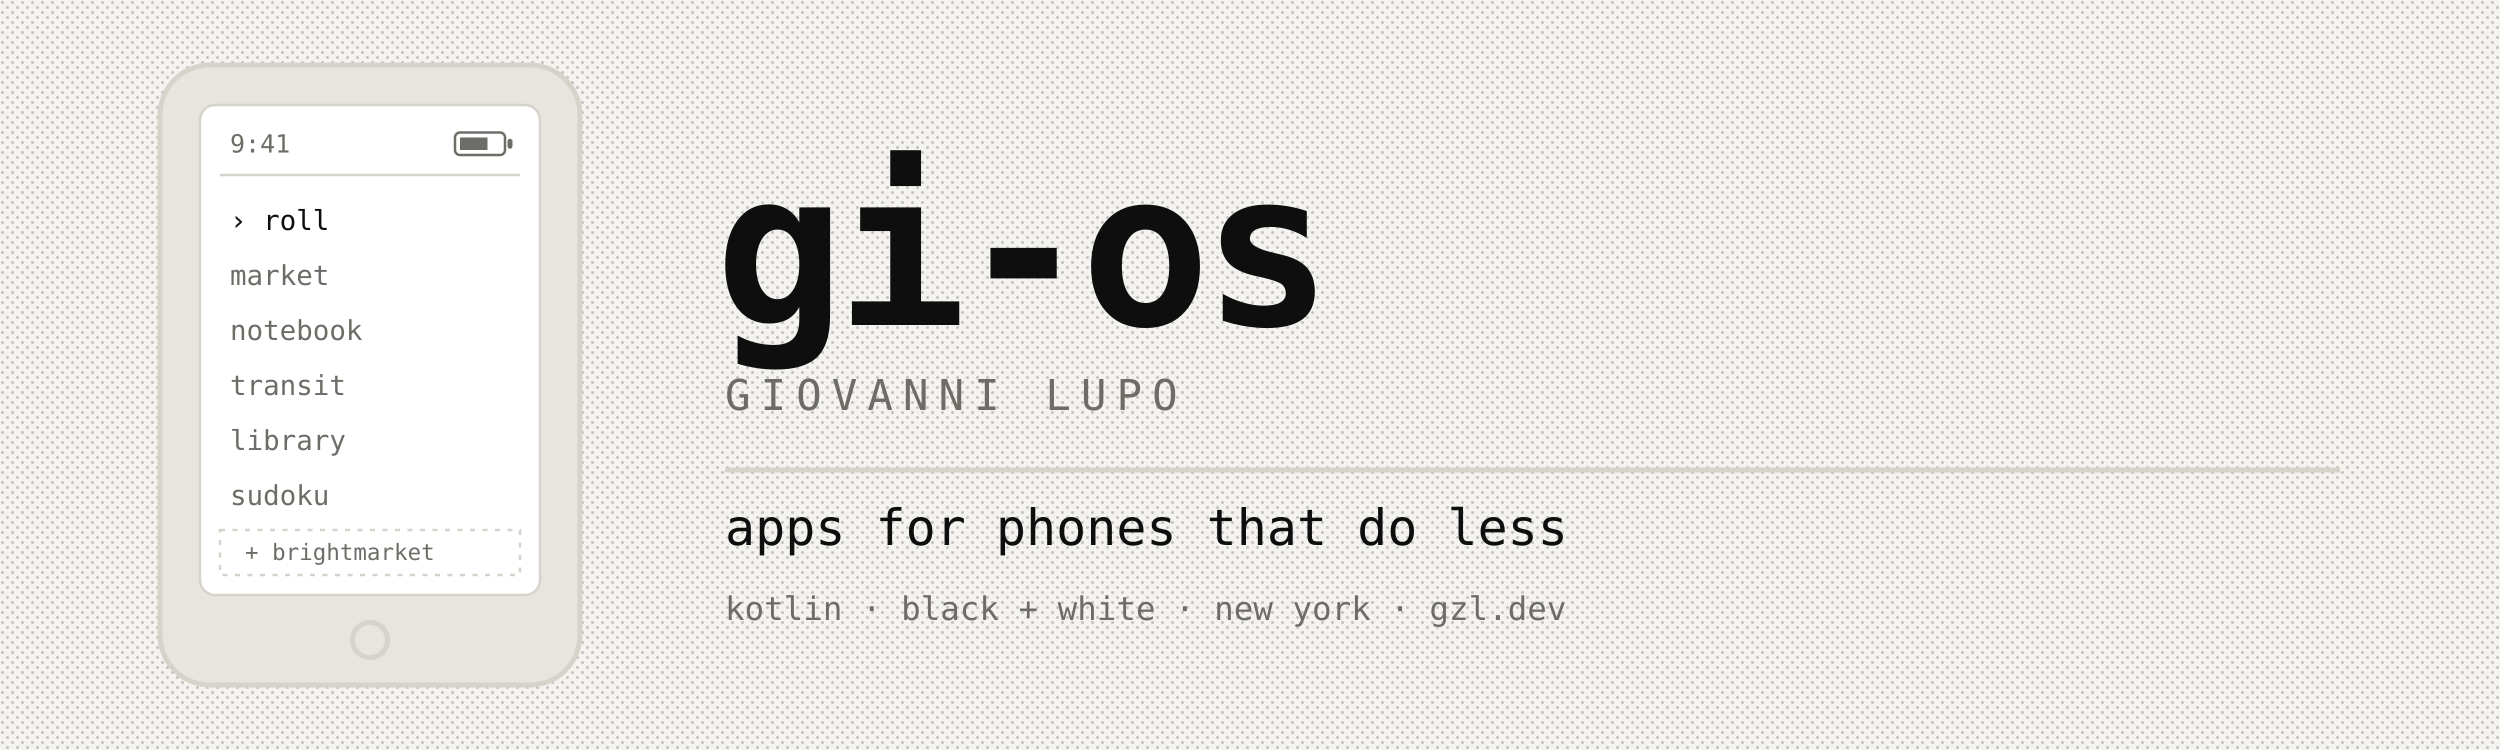
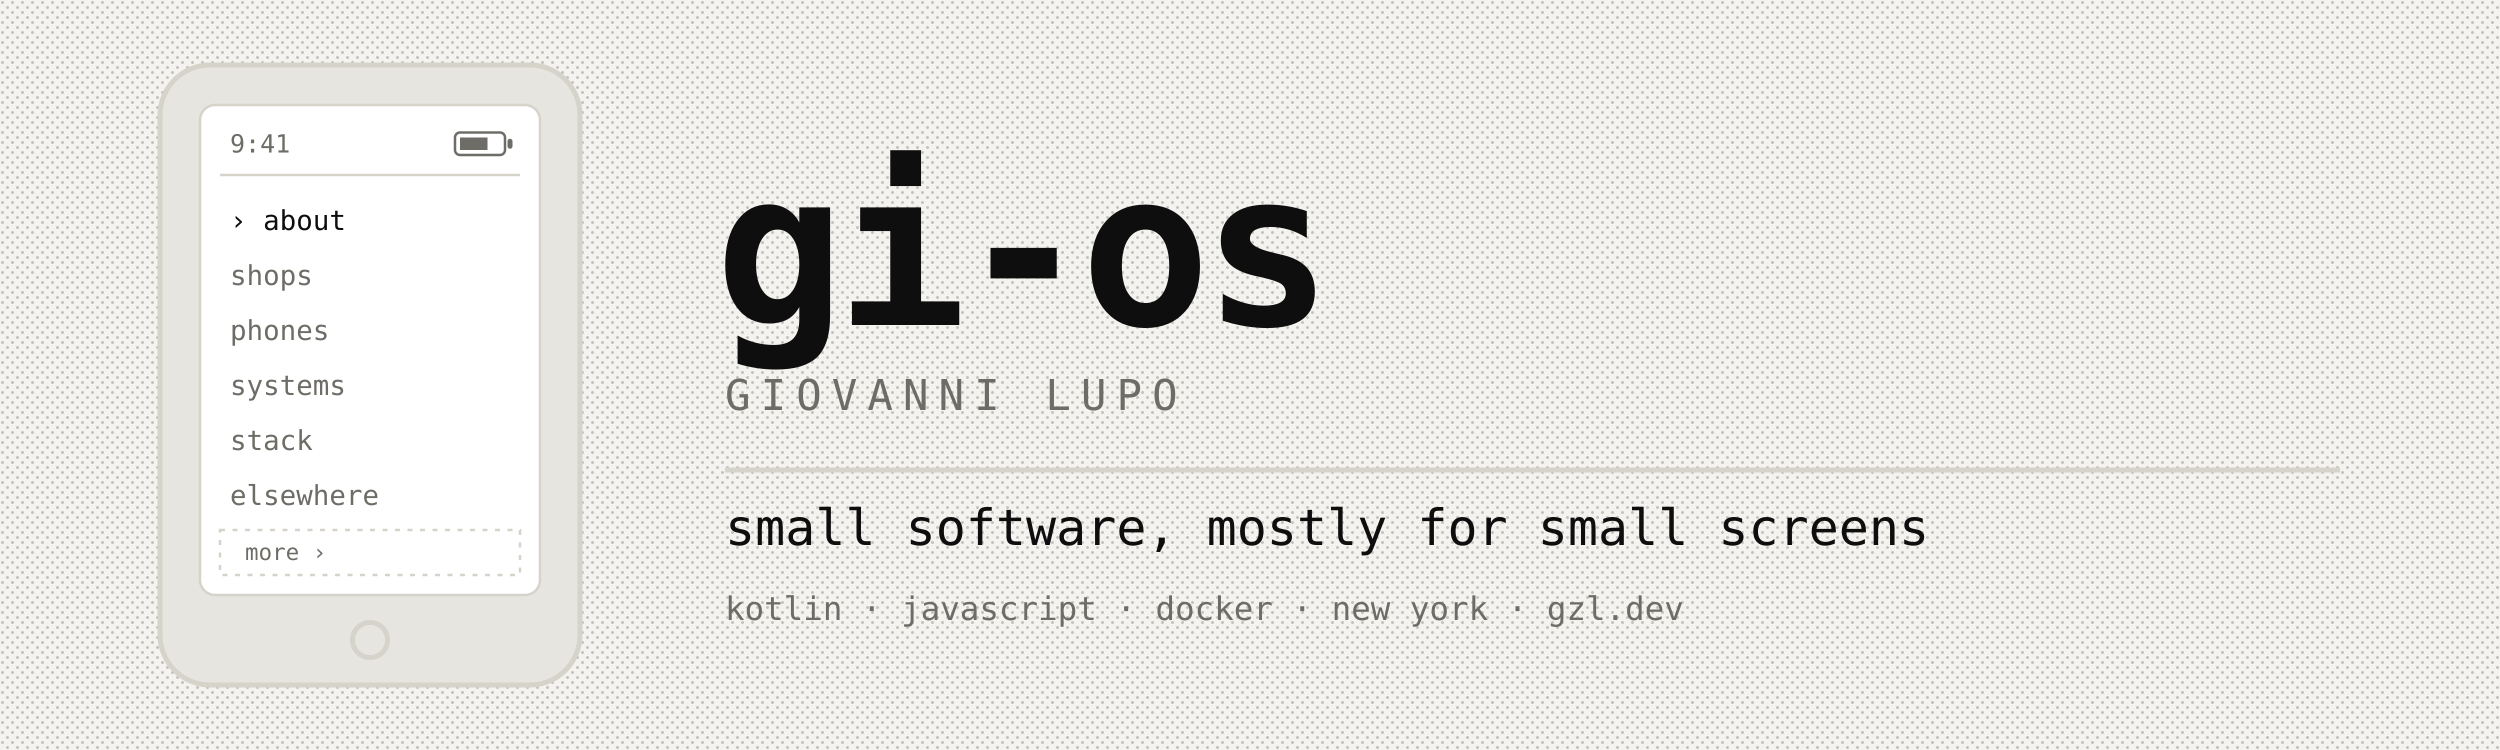
- <svg xmlns="http://www.w3.org/2000/svg" viewBox="0 0 1000 300" width="1000" height="300" role="img" aria-label="gi-os — Giovanni Lupo, apps for phones that do less">
+ <svg xmlns="http://www.w3.org/2000/svg" viewBox="0 0 1000 300" width="1000" height="300" role="img" aria-label="gi-os. Giovanni Lupo. Small software, mostly for small screens.">
  <defs>
    <pattern id="dither" width="4" height="4" patternUnits="userSpaceOnUse">
      <rect width="4" height="4" fill="none" />
      <circle cx="1" cy="1" r="0.6" fill="#0E0E0E" opacity="0.22" />
      <circle cx="3" cy="3" r="0.6" fill="#0E0E0E" opacity="0.22" />
    </pattern>
    <style>
      .m { font-family: ui-monospace, SFMono-Regular, "SF Mono", Menlo, Consolas, monospace; }
    </style>
  </defs>
  <rect width="1000" height="300" fill="#F4F3EF" />
  <rect x="0" y="0" width="1000" height="300" fill="url(#dither)" />
  <rect x="64" y="26" width="168" height="248" rx="20" fill="#E7E5DF" stroke="#D6D3CB" stroke-width="2" />
  <rect x="80" y="42" width="136" height="196" rx="6" fill="#FFFFFF" stroke="#D6D3CB" stroke-width="1" />
  <circle cx="148" cy="256" r="7" fill="none" stroke="#D6D3CB" stroke-width="2" />
  <text class="m" x="92" y="61" font-size="10" fill="#6E6C66">9:41</text>
  <rect x="182" y="53" width="20" height="9" rx="2" fill="none" stroke="#6E6C66" stroke-width="1" />
  <rect x="184" y="55" width="11" height="5" fill="#6E6C66" />
  <rect x="203" y="55.5" width="2" height="4" rx="1" fill="#6E6C66" />
  <line x1="88" y1="70" x2="208" y2="70" stroke="#D6D3CB" stroke-width="1" />
-   <text class="m" x="92" y="92" font-size="11" fill="#0E0E0E">› roll</text>
-   <text class="m" x="92" y="114" font-size="11" fill="#6E6C66">  market</text>
-   <text class="m" x="92" y="136" font-size="11" fill="#6E6C66">  notebook</text>
-   <text class="m" x="92" y="158" font-size="11" fill="#6E6C66">  transit</text>
-   <text class="m" x="92" y="180" font-size="11" fill="#6E6C66">  library</text>
-   <text class="m" x="92" y="202" font-size="11" fill="#6E6C66">  sudoku</text>
+   <text class="m" x="92" y="92" font-size="11" fill="#0E0E0E">› about</text>
+   <text class="m" x="92" y="114" font-size="11" fill="#6E6C66">  shops</text>
+   <text class="m" x="92" y="136" font-size="11" fill="#6E6C66">  phones</text>
+   <text class="m" x="92" y="158" font-size="11" fill="#6E6C66">  systems</text>
+   <text class="m" x="92" y="180" font-size="11" fill="#6E6C66">  stack</text>
+   <text class="m" x="92" y="202" font-size="11" fill="#6E6C66">  elsewhere</text>
  <rect x="88" y="212" width="120" height="18" fill="none" stroke="#D6D3CB" stroke-width="1" stroke-dasharray="2 3" />
-   <text class="m" x="98" y="224" font-size="9" fill="#6E6C66">+ brightmarket</text>
+   <text class="m" x="98" y="224" font-size="9" fill="#6E6C66">more ›</text>
  <text class="m" x="286" y="130" font-size="86" font-weight="700" letter-spacing="-3" fill="#0E0E0E">gi-os</text>
  <text class="m" x="290" y="164" font-size="17" letter-spacing="4" fill="#6E6C66">GIOVANNI LUPO</text>
  <line x1="290" y1="188" x2="936" y2="188" stroke="#D6D3CB" stroke-width="2" />
-   <text class="m" x="290" y="218" font-size="20" fill="#0E0E0E">apps for phones that do less</text>
-   <text class="m" x="290" y="248" font-size="13" fill="#6E6C66">kotlin  ·  black + white  ·  new york  ·  gzl.dev</text>
+   <text class="m" x="290" y="218" font-size="20" fill="#0E0E0E">small software, mostly for small screens</text>
+   <text class="m" x="290" y="248" font-size="13" fill="#6E6C66">kotlin  ·  javascript  ·  docker  ·  new york  ·  gzl.dev</text>
</svg>
